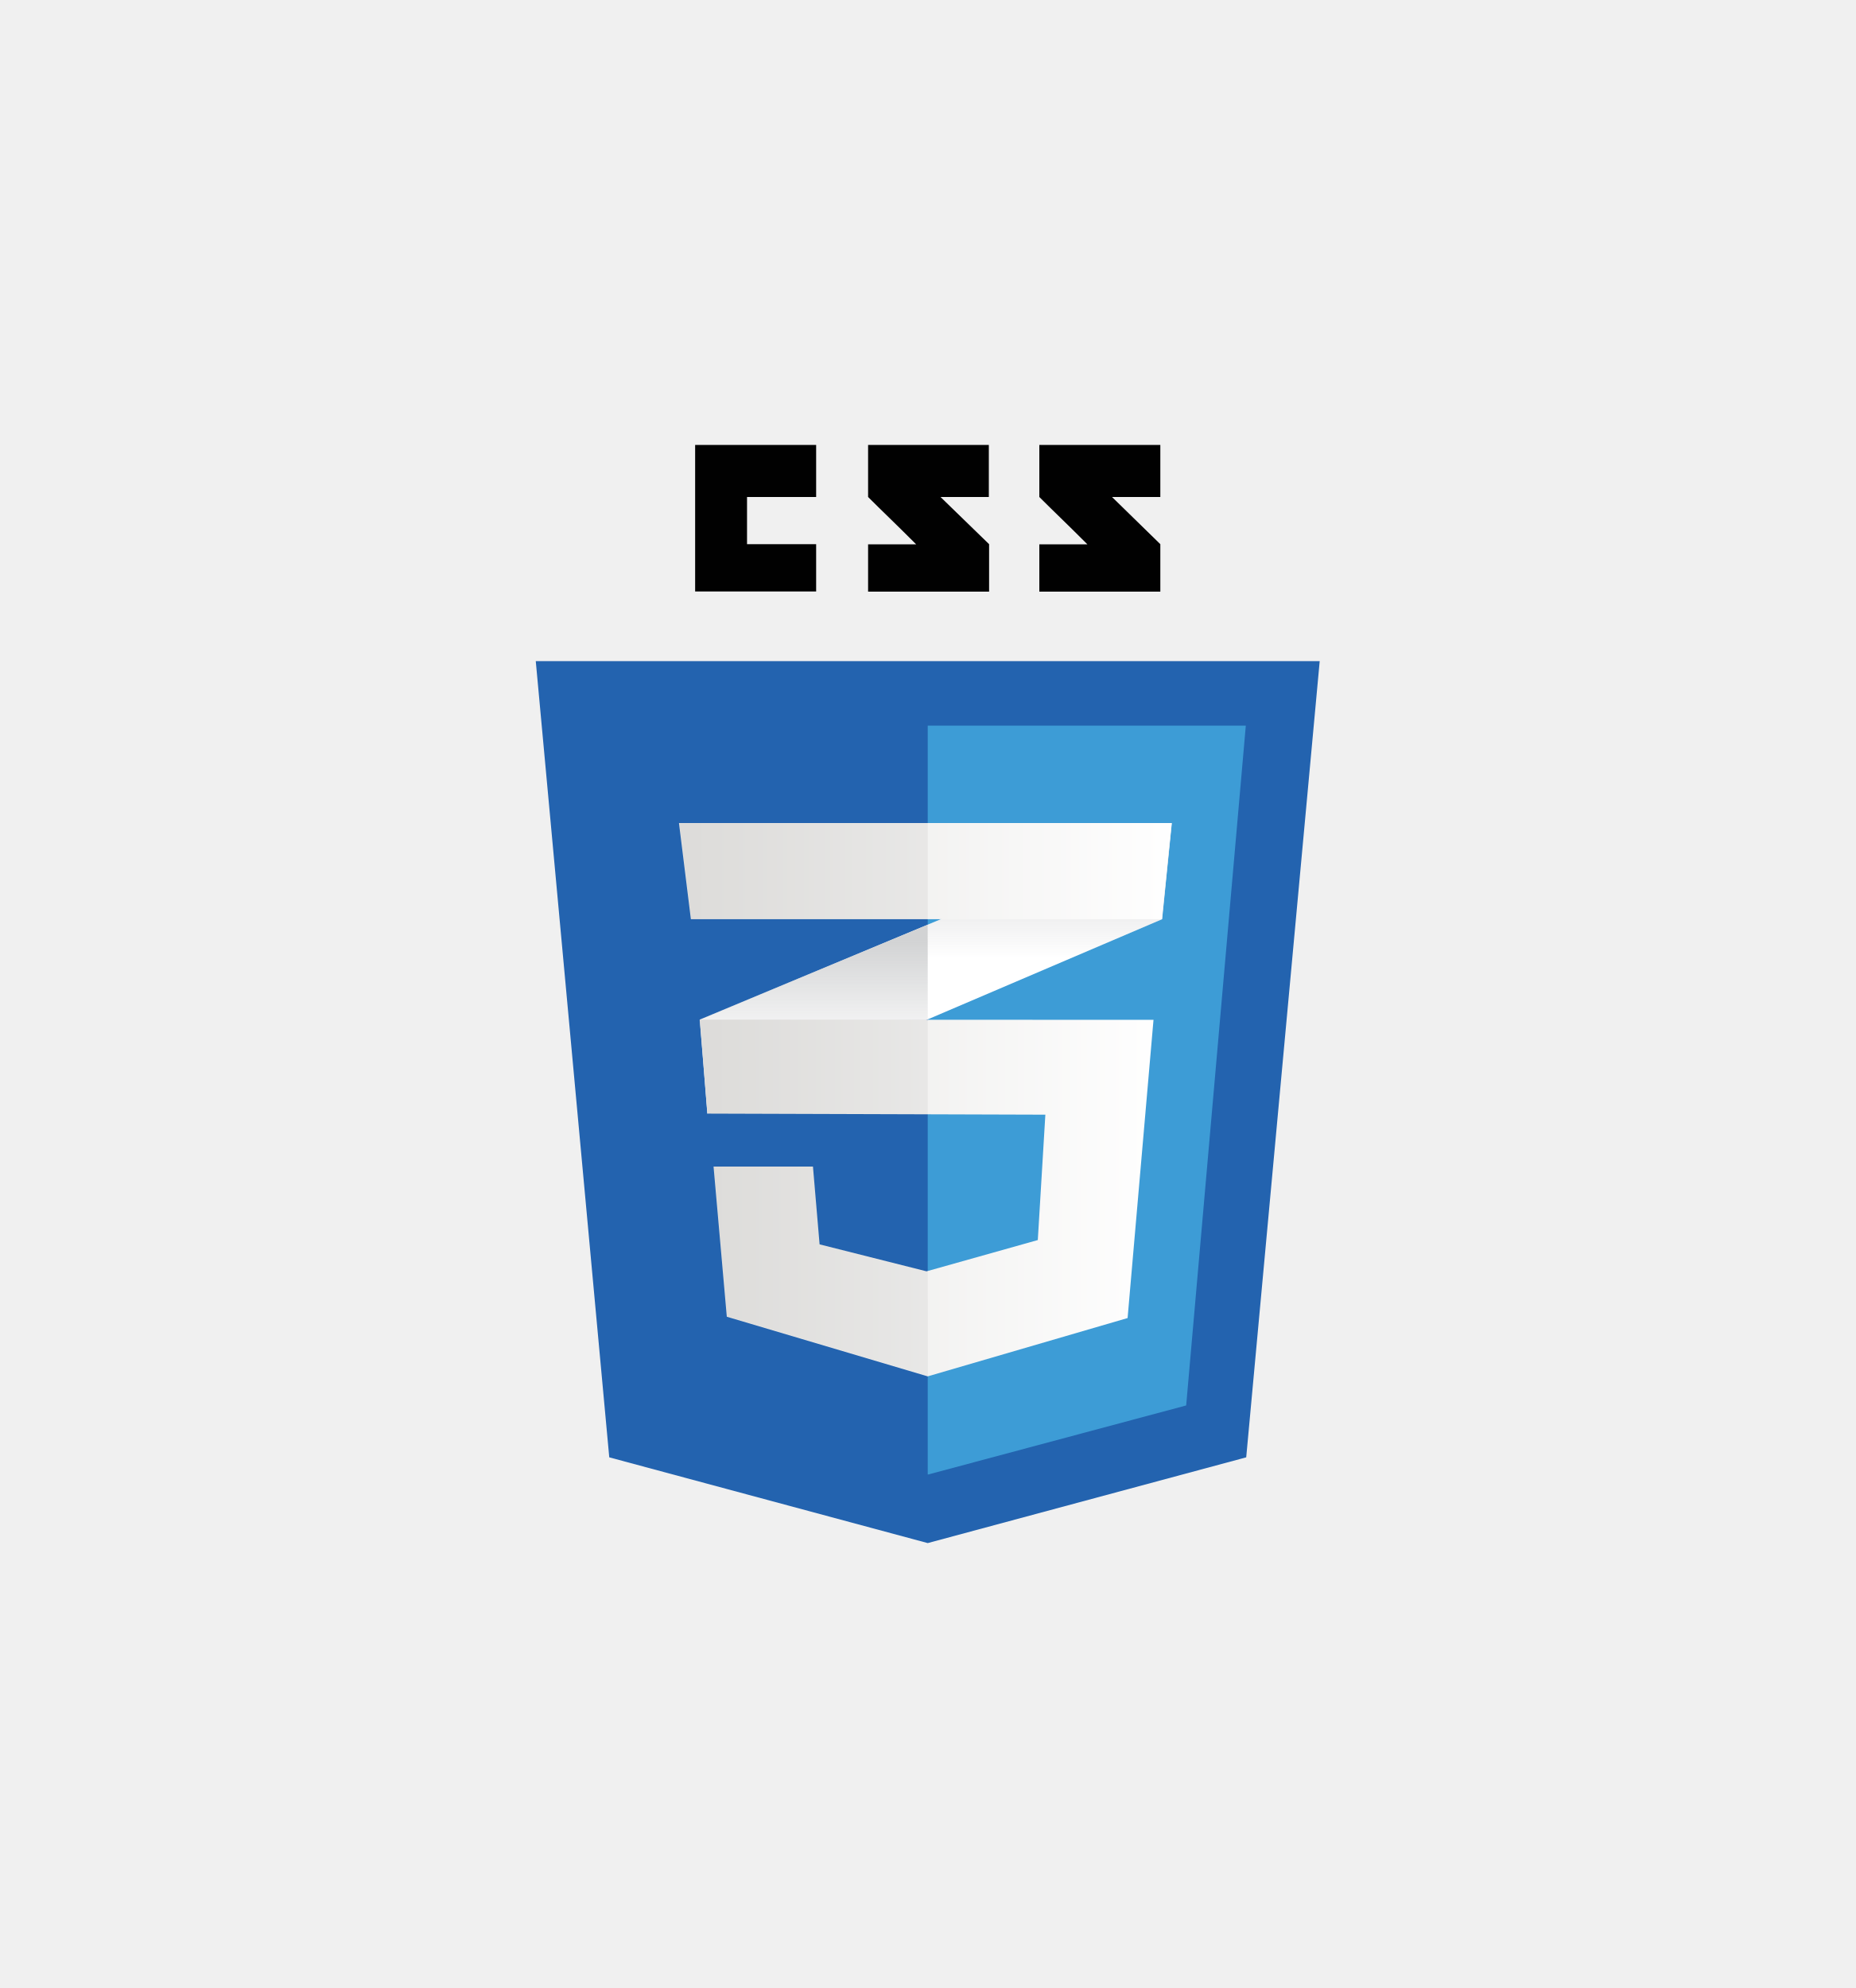
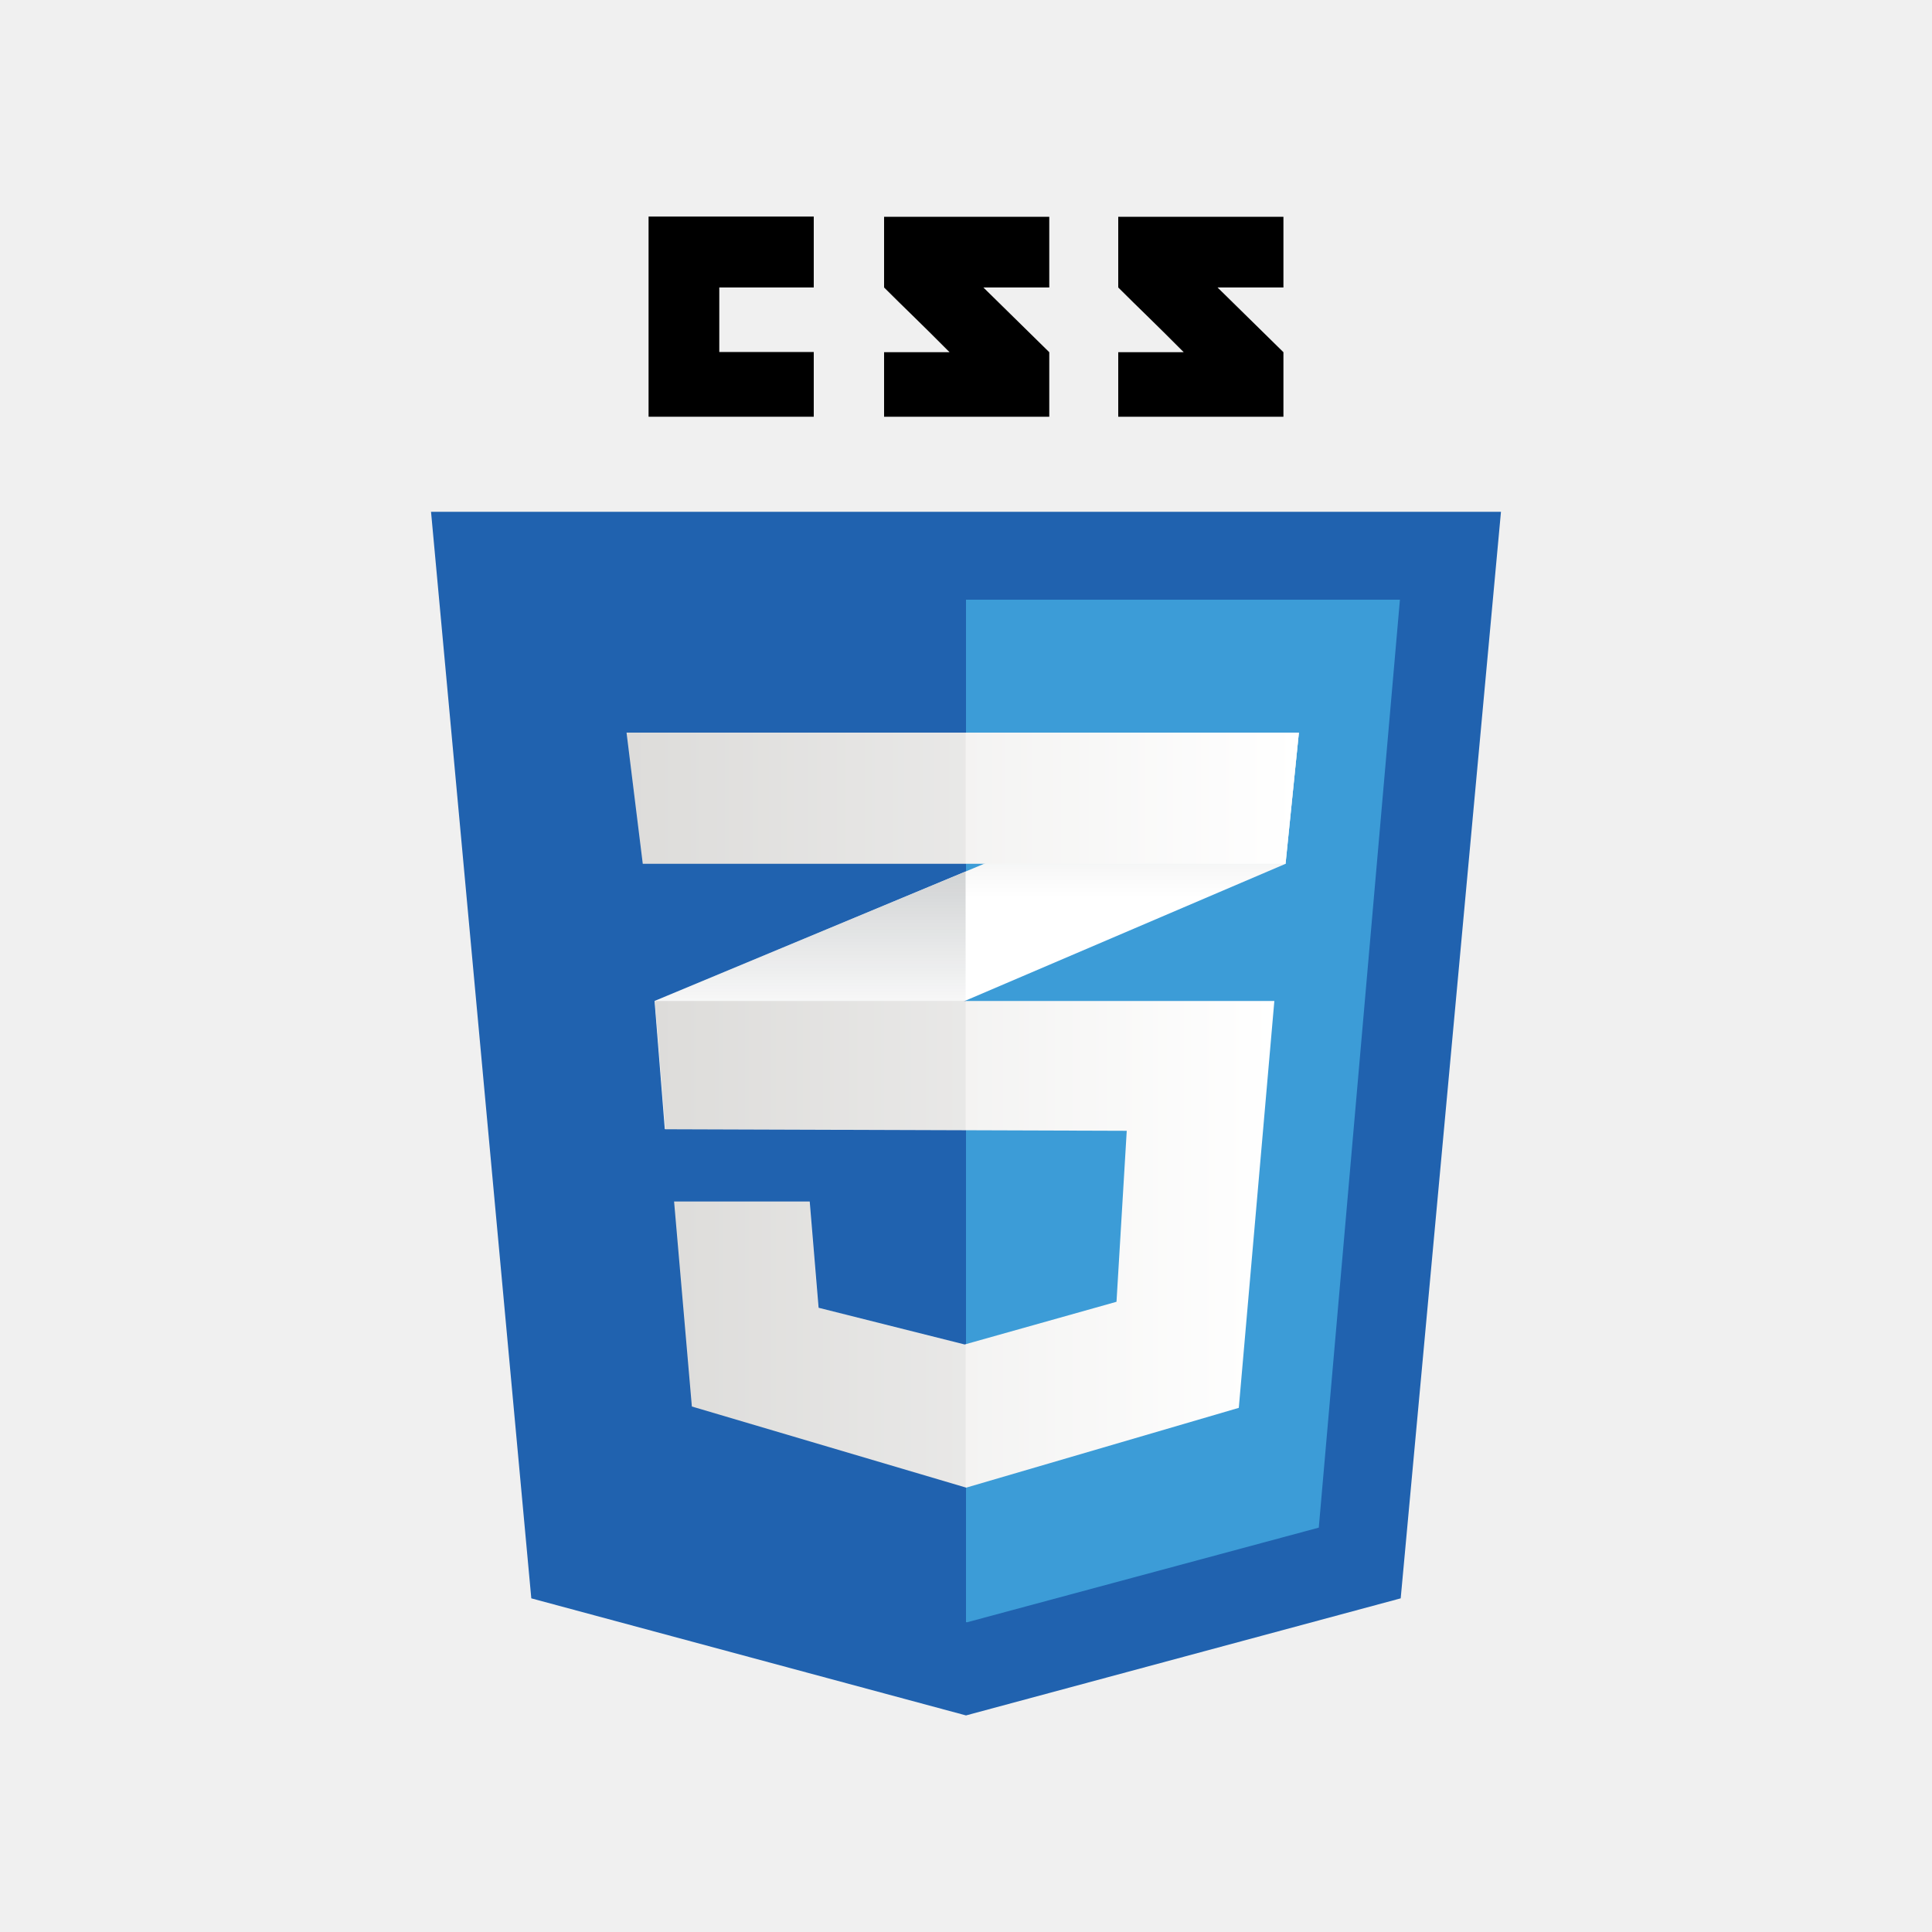
- <svg xmlns="http://www.w3.org/2000/svg" xmlns:xlink="http://www.w3.org/1999/xlink" id="Layer_1" data-name="Layer 1" viewBox="0 0 280 300">
-   <defs>
-     <style>.cls-1{fill:#2363af;}.cls-2{fill:#3d9cd6;}.cls-3,.cls-8{fill:#010101;}.cls-4{fill:#fff;}.cls-5{fill:url(#linear-gradient);}.cls-6{fill:url(#linear-gradient-2);}.cls-7{fill:url(#linear-gradient-3);}.cls-8{opacity:0.05;isolation:isolate;}.cls-9{fill:url(#linear-gradient-4);}</style>
-     <linearGradient id="linear-gradient" x1="-1018.7" y1="-1321.77" x2="-1018.7" y2="-1327.91" gradientTransform="translate(4851.36 6303.45) scale(4.64)" gradientUnits="userSpaceOnUse">
-       <stop offset="0.39" stop-color="#d2d3d4" stop-opacity="0" />
-       <stop offset="1" stop-color="#d2d3d4" />
-     </linearGradient>
-     <linearGradient id="linear-gradient-2" x1="-1011.03" y1="-1324.83" x2="-1011.03" y2="-1331.22" xlink:href="#linear-gradient" />
-     <linearGradient id="linear-gradient-3" x1="-1022.39" y1="-1319.03" x2="-1007.64" y2="-1319.03" gradientTransform="translate(4851.36 6303.45) scale(4.64)" gradientUnits="userSpaceOnUse">
-       <stop offset="0" stop-color="#e8e7e5" />
-       <stop offset="1" stop-color="#fff" />
-     </linearGradient>
-     <linearGradient id="linear-gradient-4" x1="-1023.07" y1="-1329.66" x2="-1007.06" y2="-1329.66" xlink:href="#linear-gradient-3" />
-   </defs>
-   <path class="cls-1" d="M188.06,219.92,140,232.86,91.94,219.92,80.85,99.77h118.3Z" />
-   <path class="cls-2" d="M140,109.5v113l.11,0L179,212.09l9-102.59Z" />
-   <path class="cls-3" d="M112.73,82.12V75h10.43V67.14H104.9V89.26h18.26V82.12ZM141.93,75h7.29V67.14H131V75c2.44,2.44,3.72,3.61,7.25,7.14H131v7.14h18.26V82.12L141.93,75Zm25.88,0h7.29V67.14H156.84V75c2.44,2.44,3.72,3.61,7.25,7.14h-7.25v7.14H175.1V82.12L167.81,75Z" />
-   <path class="cls-4" d="M140,139.54l-34.4,14.33,1.14,14.18L140,153.83l35.37-15.12,1.47-14.51L140,139.54Z" />
-   <path class="cls-5" d="M105.56,153.87l1.14,14.18L140,153.83V139.54Z" />
-   <path class="cls-6" d="M176.8,124.2,140,139.54v14.29l35.37-15.12Z" />
-   <path class="cls-7" d="M105.61,153.87l1.14,14.18,51,.16-1.14,18.92-16.79,4.72-16.14-4.07-1-11.74h-15l2,22.66,30.32,9,30.16-8.8,3.91-45Z" />
-   <path class="cls-8" d="M140,153.87h-34.4l1.14,14.18,33.26.11V153.87Zm0,37.94-.17,0-16.13-4.07-1-11.74h-15l2,22.66,30.32,9Z" />
-   <path class="cls-9" d="M102.46,124.2H176.8l-1.47,14.51H104.26l-1.8-14.51Z" />
-   <path class="cls-8" d="M140,124.2h-37.5l1.8,14.51H140V124.2Z" />
+ <svg xmlns="http://www.w3.org/2000/svg" version="1.1" id="Layer_1" x="0px" y="0px" viewBox="0 0 1000 1000" style="enable-background:new 0 0 1000 1000;" xml:space="preserve">
+   <style type="text/css">
+ 	.st0{fill:#2062AF;}
+ 	.st1{fill:#3C9CD7;}
+ 	.st2{fill:#FFFFFF;}
+ 	.st3{fill:url(#SVGID_1_);}
+ 	.st4{fill:url(#SVGID_2_);}
+ 	.st5{fill:url(#SVGID_3_);}
+ 	.st6{opacity:5.000000e-02;}
+ 	.st7{fill:url(#SVGID_4_);}
+ </style>
+   <g>
+     <g>
+       <polygon class="st0" points="725,827.3 500,887.9 275,827.3 223.1,264.9 776.9,264.9   " />
+       <polygon class="st1" points="500,310.4 500,839.6 500.5,839.7 682.6,790.7 724.6,310.4   " />
+       <g>
+         <polygon points="372.3,182.2 372.3,148.8 421.2,148.8 421.2,112.1 335.7,112.1 335.7,215.7 421.2,215.7 421.2,182.2    " />
+         <path d="M509,148.8h34.1v-36.6h-85.5c0,0,0,18.4,0,36.6c11.4,11.4,17.4,16.9,33.9,33.5c-9.7,0-33.9,0-33.9,0v33.4h85.5v-33.4     L509,148.8z" />
+         <path d="M630.2,148.8h34.1v-36.6h-85.5c0,0,0,18.4,0,36.6c11.4,11.4,17.4,16.9,33.9,33.5c-9.7,0-33.9,0-33.9,0v33.4h85.5v-33.4     L630.2,148.8z" />
+       </g>
+       <g>
+         <polygon class="st2" points="499.8,451.1 338.8,518.1 344.1,584.5 499.8,517.9 665.4,447.1 672.3,379.2    " />
+         <linearGradient id="SVGID_1_" gradientUnits="userSpaceOnUse" x1="419.283" y1="584.51" x2="419.283" y2="451.051">
+           <stop offset="0.387" style="stop-color:#D1D3D4;stop-opacity:0" />
+           <stop offset="1" style="stop-color:#D1D3D4" />
+         </linearGradient>
+         <polygon class="st3" points="338.8,518.1 344.1,584.5 499.8,517.9 499.8,451.1    " />
+         <linearGradient id="SVGID_2_" gradientUnits="userSpaceOnUse" x1="586.033" y1="517.945" x2="586.033" y2="379.221">
+           <stop offset="0.387" style="stop-color:#D1D3D4;stop-opacity:0" />
+           <stop offset="1" style="stop-color:#D1D3D4" />
+         </linearGradient>
+         <polygon class="st4" points="672.3,379.2 499.8,451.1 499.8,517.9 665.4,447.1    " />
+         <linearGradient id="SVGID_3_" gradientUnits="userSpaceOnUse" x1="339.018" y1="644.035" x2="659.552" y2="644.035">
+           <stop offset="0" style="stop-color:#E8E7E5" />
+           <stop offset="1" style="stop-color:#FFFFFF" />
+         </linearGradient>
+         <polygon class="st5" points="339,518.1 344.4,584.5 583.2,585.3 577.9,673.8 499.3,695.9 423.7,676.9 419.1,621.9 348.9,621.9      358.1,728 500.1,770 641.2,728.7 659.6,518.1    " />
+         <g class="st6">
+           <polygon points="499.8,518.1 338.8,518.1 344.1,584.5 499.8,585     " />
+           <polygon points="499.8,695.7 499,695.9 423.5,676.9 418.9,621.9 348.7,621.9 357.8,728 499.8,770     " />
+         </g>
+         <linearGradient id="SVGID_4_" gradientUnits="userSpaceOnUse" x1="324.27" y1="413.182" x2="672.269" y2="413.182">
+           <stop offset="0" style="stop-color:#E8E7E5" />
+           <stop offset="1" style="stop-color:#FFFFFF" />
+         </linearGradient>
+         <polygon class="st7" points="324.3,379.2 672.3,379.2 665.4,447.1 332.7,447.1    " />
+         <polygon class="st6" points="499.8,379.2 324.3,379.2 332.7,447.1 499.8,447.1    " />
+       </g>
+     </g>
+   </g>
</svg>
